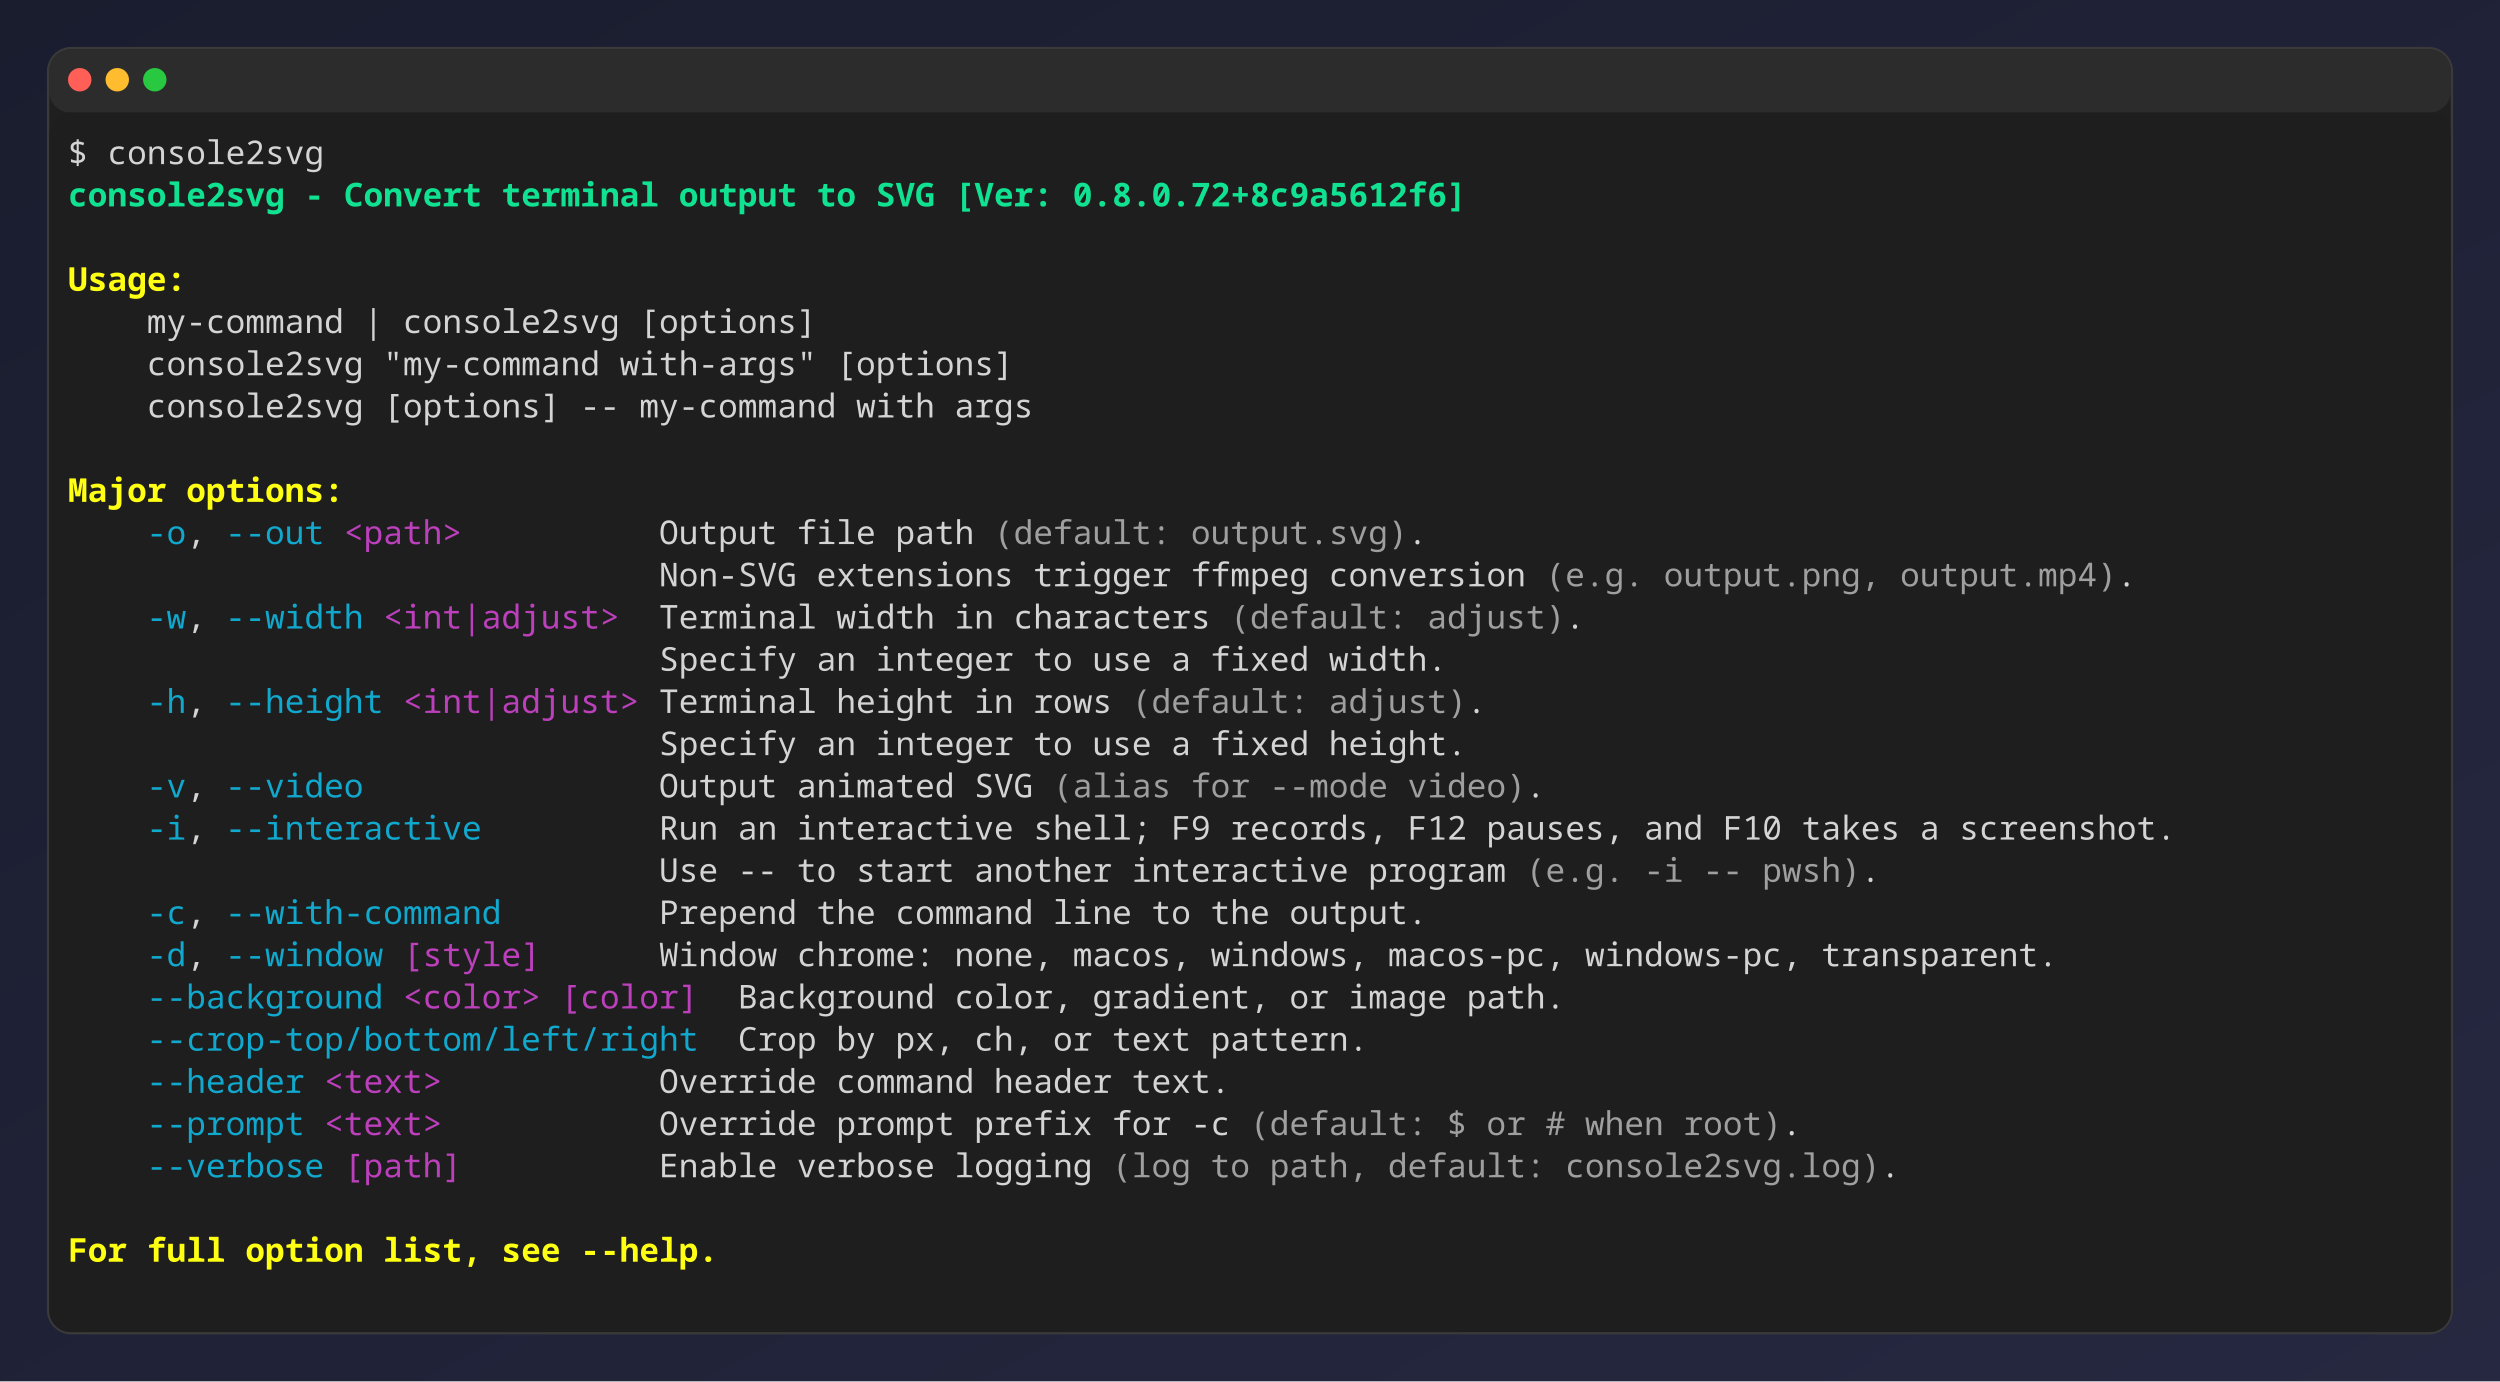
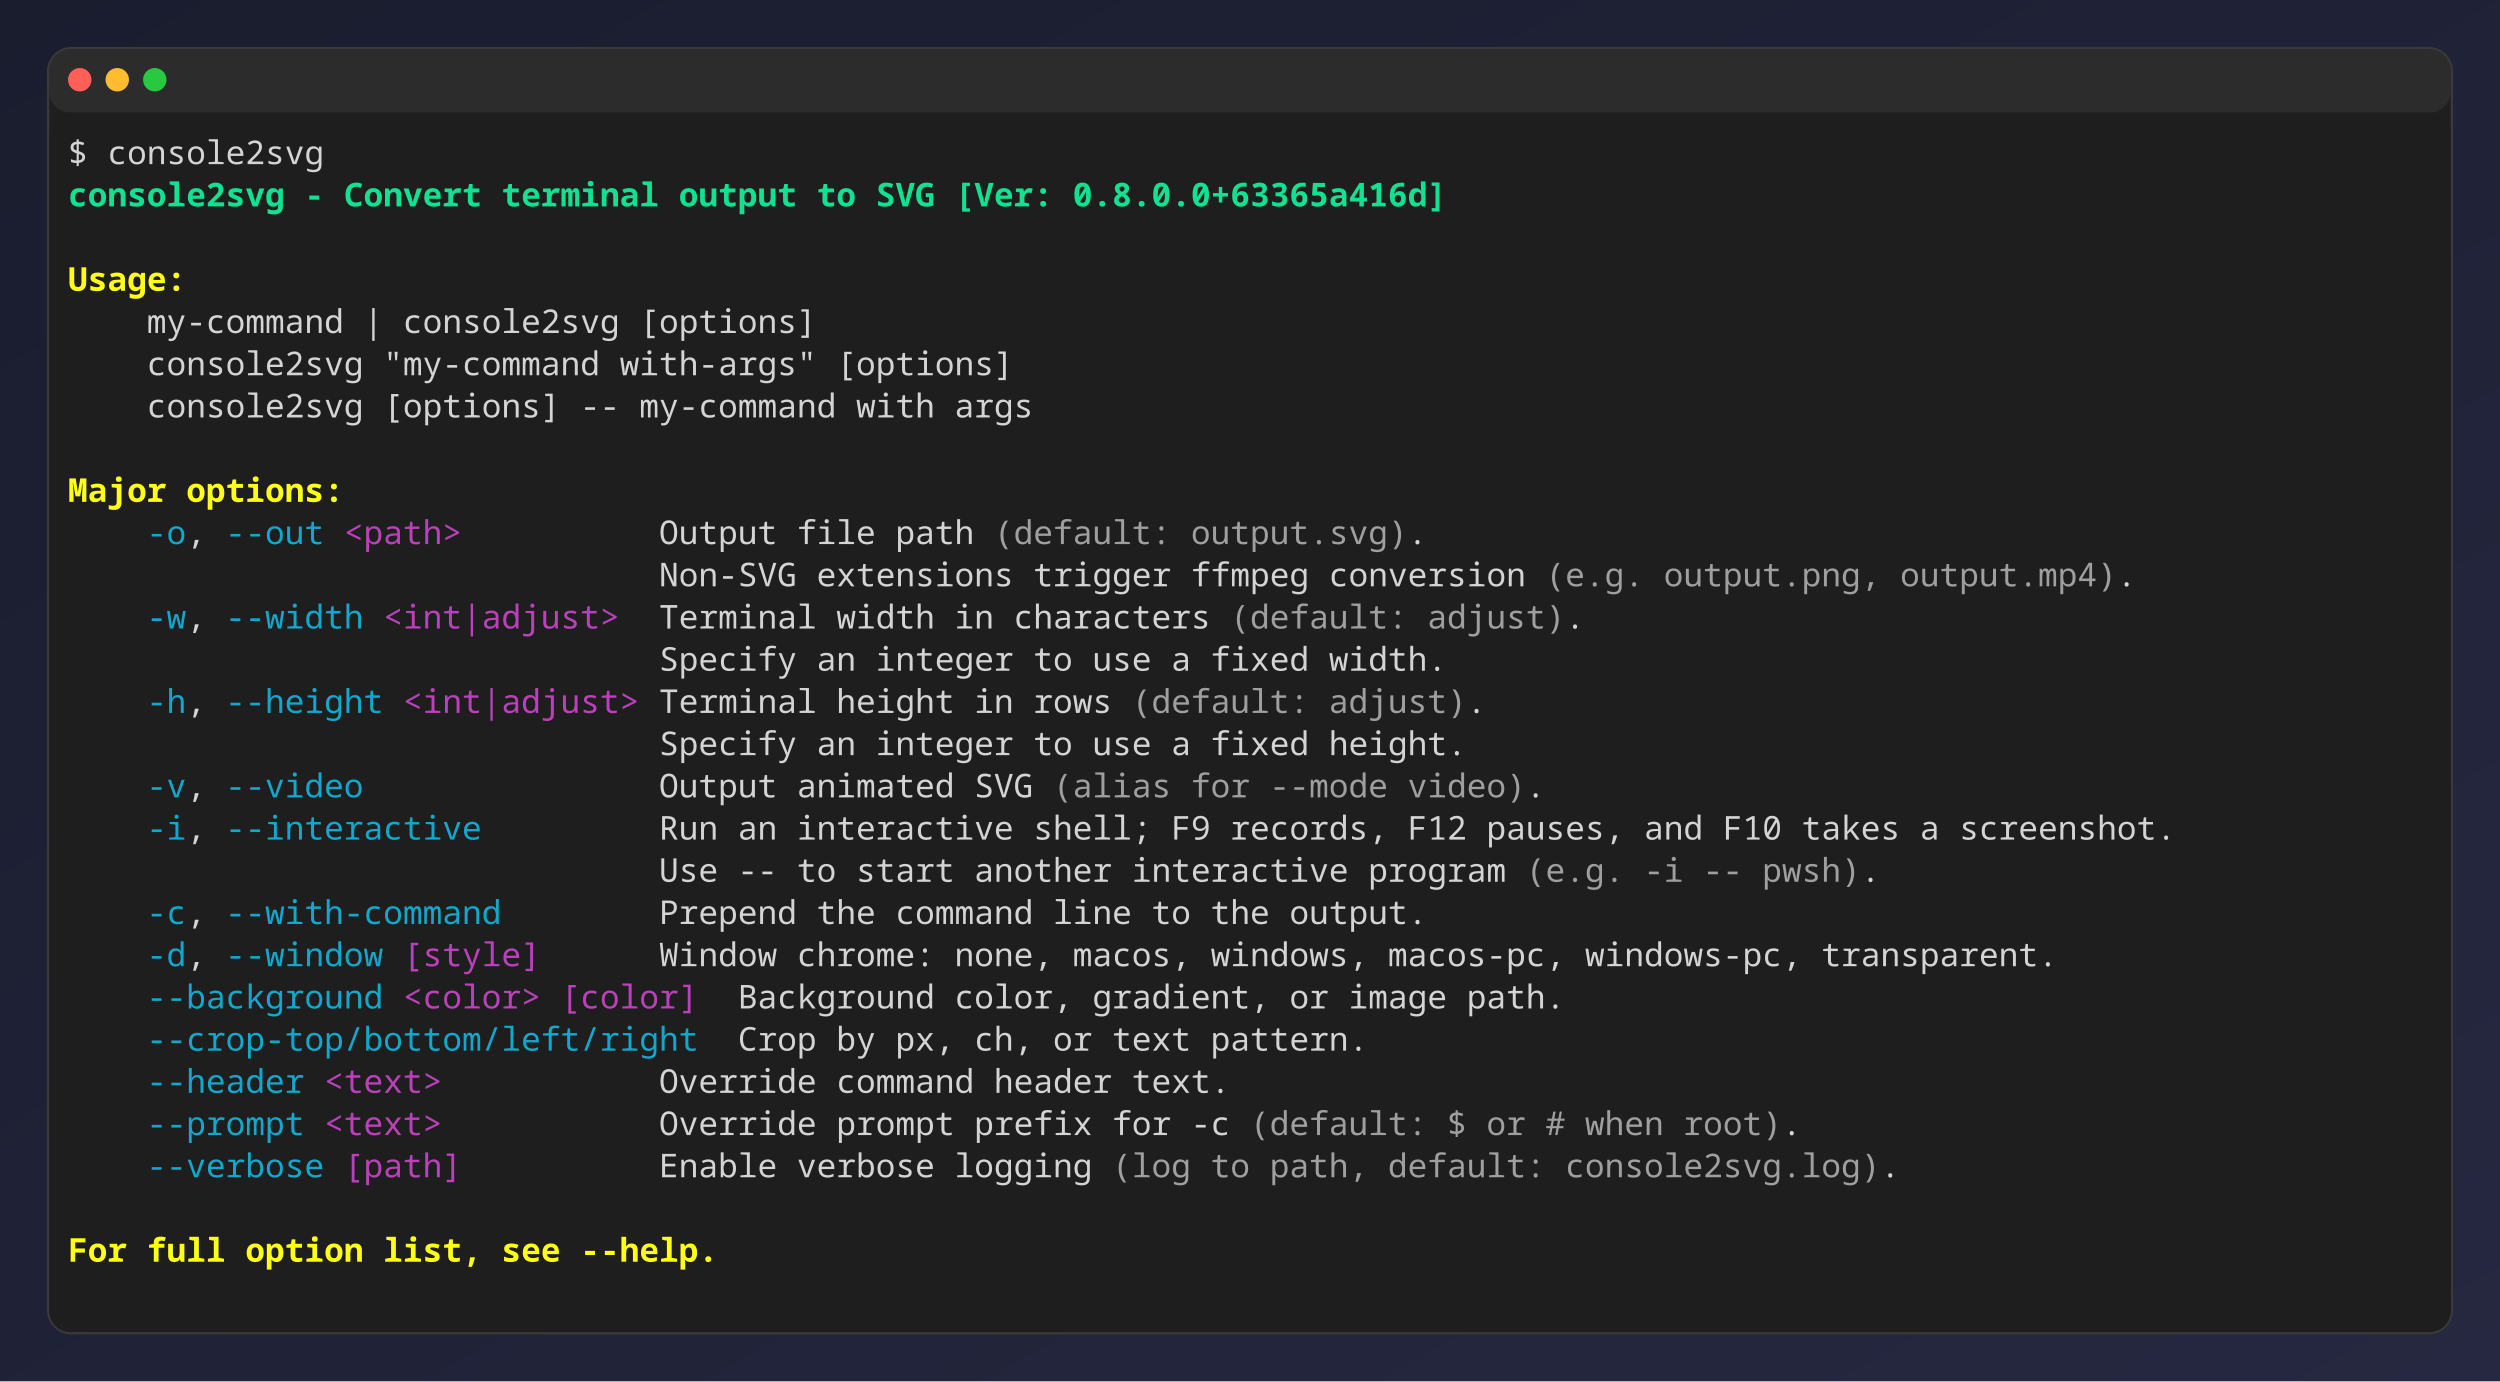
<svg xmlns="http://www.w3.org/2000/svg" width="1066" height="589" viewBox="0 0 1066 589" role="img" aria-label="console2svg output">
  <style>
.c2.c { font-family: "JetBrains Mono","Cascadia Mono","Segoe UI Mono","Noto Sans Mono","SFMono-Regular",Menlo,Consolas,"DejaVu Sans Mono","Liberation Mono",monospace; font-size: 14px; }
.c2 text { dominant-baseline: alphabetic; }
.c2 .q { shape-rendering: crispEdges; }
.c2 .w { white-space: pre; }
.c2 .aa{fill:#d4d4d4}
.c2 .ab{fill:#10E291;font-weight:bold}
.c2 .ac{fill:#FFFF13;font-weight:bold}
.c2 .ad{fill:#11a8cd}
.c2 .ae{fill:#bc3fbc}
.c2 .af{fill:#9F9F9F}
</style>
  <defs>
    <linearGradient id="c2bg" x1="0%" y1="0%" x2="100%" y2="100%">
      <stop offset="0%" stop-color="#1a1d2e" />
      <stop offset="100%" stop-color="#252840" />
    </linearGradient>
  </defs>
  <rect width="1066" height="589" fill="url(#c2bg)" />
  <rect x="20.5" y="20.5" rx="10" ry="10" width="1025" height="548" fill="#1f1f1f" stroke="#3a3a3a" />
  <rect x="21" y="21" rx="9" ry="9" width="1024" height="27" fill="#2c2c2c" />
  <circle cx="34" cy="34" r="5" fill="#ff5f57" />
  <circle cx="50" cy="34" r="5" fill="#febc2e" />
  <circle cx="66" cy="34" r="5" fill="#28c840" />
  <rect x="21" y="48" width="1024" height="520" rx="9" ry="9" fill="#1e1e1e" />
  <g class="c2 c">
    <rect x="29" y="56" width="1008" height="18" fill="#1e1e1e" />
    <text class="aa" x="29" y="70">$ console2svg</text>
  </g>
  <g class="c2 c" transform="translate(29 74)">
    <rect width="1008" height="486" fill="#1e1e1e" />
-     <text class="ab w" y="14" textLength="596.4">console2svg - Convert terminal output to SVG [Ver: 0.8.0.72+8c9a5612f6]</text>
+     <text class="ab w" y="14" textLength="588">console2svg - Convert terminal output to SVG [Ver: 0.8.0.0+63365a416d]</text>
    <text class="ac" y="50" textLength="50.4">Usage:</text>
    <text class="aa w" x="33.6" y="68" textLength="285.6">my-command | console2svg [options]</text>
    <text class="aa w" x="33.6" y="86" textLength="369.6">console2svg "my-command with-args" [options]</text>
    <text class="aa w" x="33.6" y="104" textLength="378">console2svg [options] -- my-command with args</text>
    <text class="ac w" y="140" textLength="117.6">Major options:</text>
    <text class="ad" x="33.6" y="158" textLength="16.8">-o</text>
    <text class="aa" x="50.4" y="158" textLength="8.4">,</text>
    <text class="ad" x="67.2" y="158" textLength="42">--out</text>
    <text class="ae" x="117.6" y="158" textLength="50.4">&lt;path&gt;</text>
    <text class="aa w" x="252" y="158" textLength="134.4">Output file path</text>
    <text class="af w" x="394.8" y="158" textLength="176.4">(default: output.svg)</text>
    <text class="aa" x="571.2" y="158" textLength="8.4">.</text>
    <text class="aa w" x="252" y="176" textLength="369.6">Non-SVG extensions trigger ffmpeg conversion</text>
    <text class="af w" x="630" y="176" textLength="243.6">(e.g. output.png, output.mp4)</text>
    <text class="aa" x="873.6" y="176" textLength="8.4">.</text>
    <text class="ad" x="33.6" y="194" textLength="16.8">-w</text>
    <text class="aa" x="50.4" y="194" textLength="8.4">,</text>
    <text class="ad" x="67.2" y="194" textLength="58.8">--width</text>
    <text class="ae" x="134.4" y="194" textLength="100.8">&lt;int|adjust&gt;</text>
    <text class="aa w" x="252" y="194" textLength="235.2">Terminal width in characters</text>
    <text class="af w" x="495.6" y="194" textLength="142.8">(default: adjust)</text>
    <text class="aa" x="638.4" y="194" textLength="8.4">.</text>
    <text class="aa w" x="252" y="212" textLength="336">Specify an integer to use a fixed width.</text>
    <text class="ad" x="33.6" y="230" textLength="16.8">-h</text>
    <text class="aa" x="50.4" y="230" textLength="8.4">,</text>
    <text class="ad" x="67.2" y="230" textLength="67.2">--height</text>
    <text class="ae" x="142.8" y="230" textLength="100.8">&lt;int|adjust&gt;</text>
    <text class="aa w" x="252" y="230" textLength="193.2">Terminal height in rows</text>
    <text class="af w" x="453.6" y="230" textLength="142.8">(default: adjust)</text>
    <text class="aa" x="596.4" y="230" textLength="8.4">.</text>
    <text class="aa w" x="252" y="248" textLength="344.4">Specify an integer to use a fixed height.</text>
    <text class="ad" x="33.6" y="266" textLength="16.8">-v</text>
    <text class="aa" x="50.4" y="266" textLength="8.4">,</text>
    <text class="ad" x="67.2" y="266" textLength="58.8">--video</text>
    <text class="aa w" x="252" y="266" textLength="159.6">Output animated SVG</text>
    <text class="af w" x="420" y="266" textLength="201.6">(alias for --mode video)</text>
    <text class="aa" x="621.6" y="266" textLength="8.4">.</text>
    <text class="ad" x="33.6" y="284" textLength="16.8">-i</text>
    <text class="aa" x="50.4" y="284" textLength="8.4">,</text>
    <text class="ad" x="67.2" y="284" textLength="109.2">--interactive</text>
    <text class="aa w" x="252" y="284" textLength="646.8">Run an interactive shell; F9 records, F12 pauses, and F10 takes a screenshot.</text>
    <text class="aa w" x="252" y="302" textLength="361.2">Use -- to start another interactive program</text>
    <text class="af w" x="621.6" y="302" textLength="142.8">(e.g. -i -- pwsh)</text>
    <text class="aa" x="764.4" y="302" textLength="8.4">.</text>
    <text class="ad" x="33.6" y="320" textLength="16.8">-c</text>
    <text class="aa" x="50.4" y="320" textLength="8.4">,</text>
    <text class="ad" x="67.2" y="320" textLength="117.6">--with-command</text>
    <text class="aa w" x="252" y="320" textLength="327.6">Prepend the command line to the output.</text>
    <text class="ad" x="33.6" y="338" textLength="16.8">-d</text>
    <text class="aa" x="50.4" y="338" textLength="8.4">,</text>
    <text class="ad" x="67.2" y="338" textLength="67.2">--window</text>
    <text class="ae" x="142.8" y="338" textLength="58.8">[style]</text>
    <text class="aa w" x="252" y="338" textLength="596.4">Window chrome: none, macos, windows, macos-pc, windows-pc, transparent.</text>
    <text class="ad" x="33.6" y="356" textLength="100.8">--background</text>
    <text class="ae" x="142.8" y="356" textLength="58.8">&lt;color&gt;</text>
    <text class="ae" x="210" y="356" textLength="58.8">[color]</text>
    <text class="aa w" x="285.6" y="356" textLength="352.8">Background color, gradient, or image path.</text>
    <text class="ad" x="33.6" y="374" textLength="235.2">--crop-top/bottom/left/right</text>
    <text class="aa w" x="285.6" y="374" textLength="268.8">Crop by px, ch, or text pattern.</text>
    <text class="ad" x="33.6" y="392" textLength="67.2">--header</text>
    <text class="ae" x="109.2" y="392" textLength="50.4">&lt;text&gt;</text>
    <text class="aa w" x="252" y="392" textLength="243.6">Override command header text.</text>
    <text class="ad" x="33.6" y="410" textLength="67.2">--prompt</text>
    <text class="ae" x="109.2" y="410" textLength="50.4">&lt;text&gt;</text>
    <text class="aa w" x="252" y="410" textLength="243.6">Override prompt prefix for -c</text>
    <text class="af w" x="504" y="410" textLength="226.8">(default: $ or # when root)</text>
    <text class="aa" x="730.8" y="410" textLength="8.4">.</text>
    <text class="ad" x="33.6" y="428" textLength="75.6">--verbose</text>
    <text class="ae" x="117.6" y="428" textLength="50.4">[path]</text>
    <text class="aa w" x="252" y="428" textLength="184.8">Enable verbose logging</text>
    <text class="af w" x="445.2" y="428" textLength="327.6">(log to path, default: console2svg.log)</text>
    <text class="aa" x="772.8" y="428" textLength="8.4">.</text>
    <text class="ac w" y="464" textLength="277.2">For full option list, see --help.</text>
  </g>
</svg>
